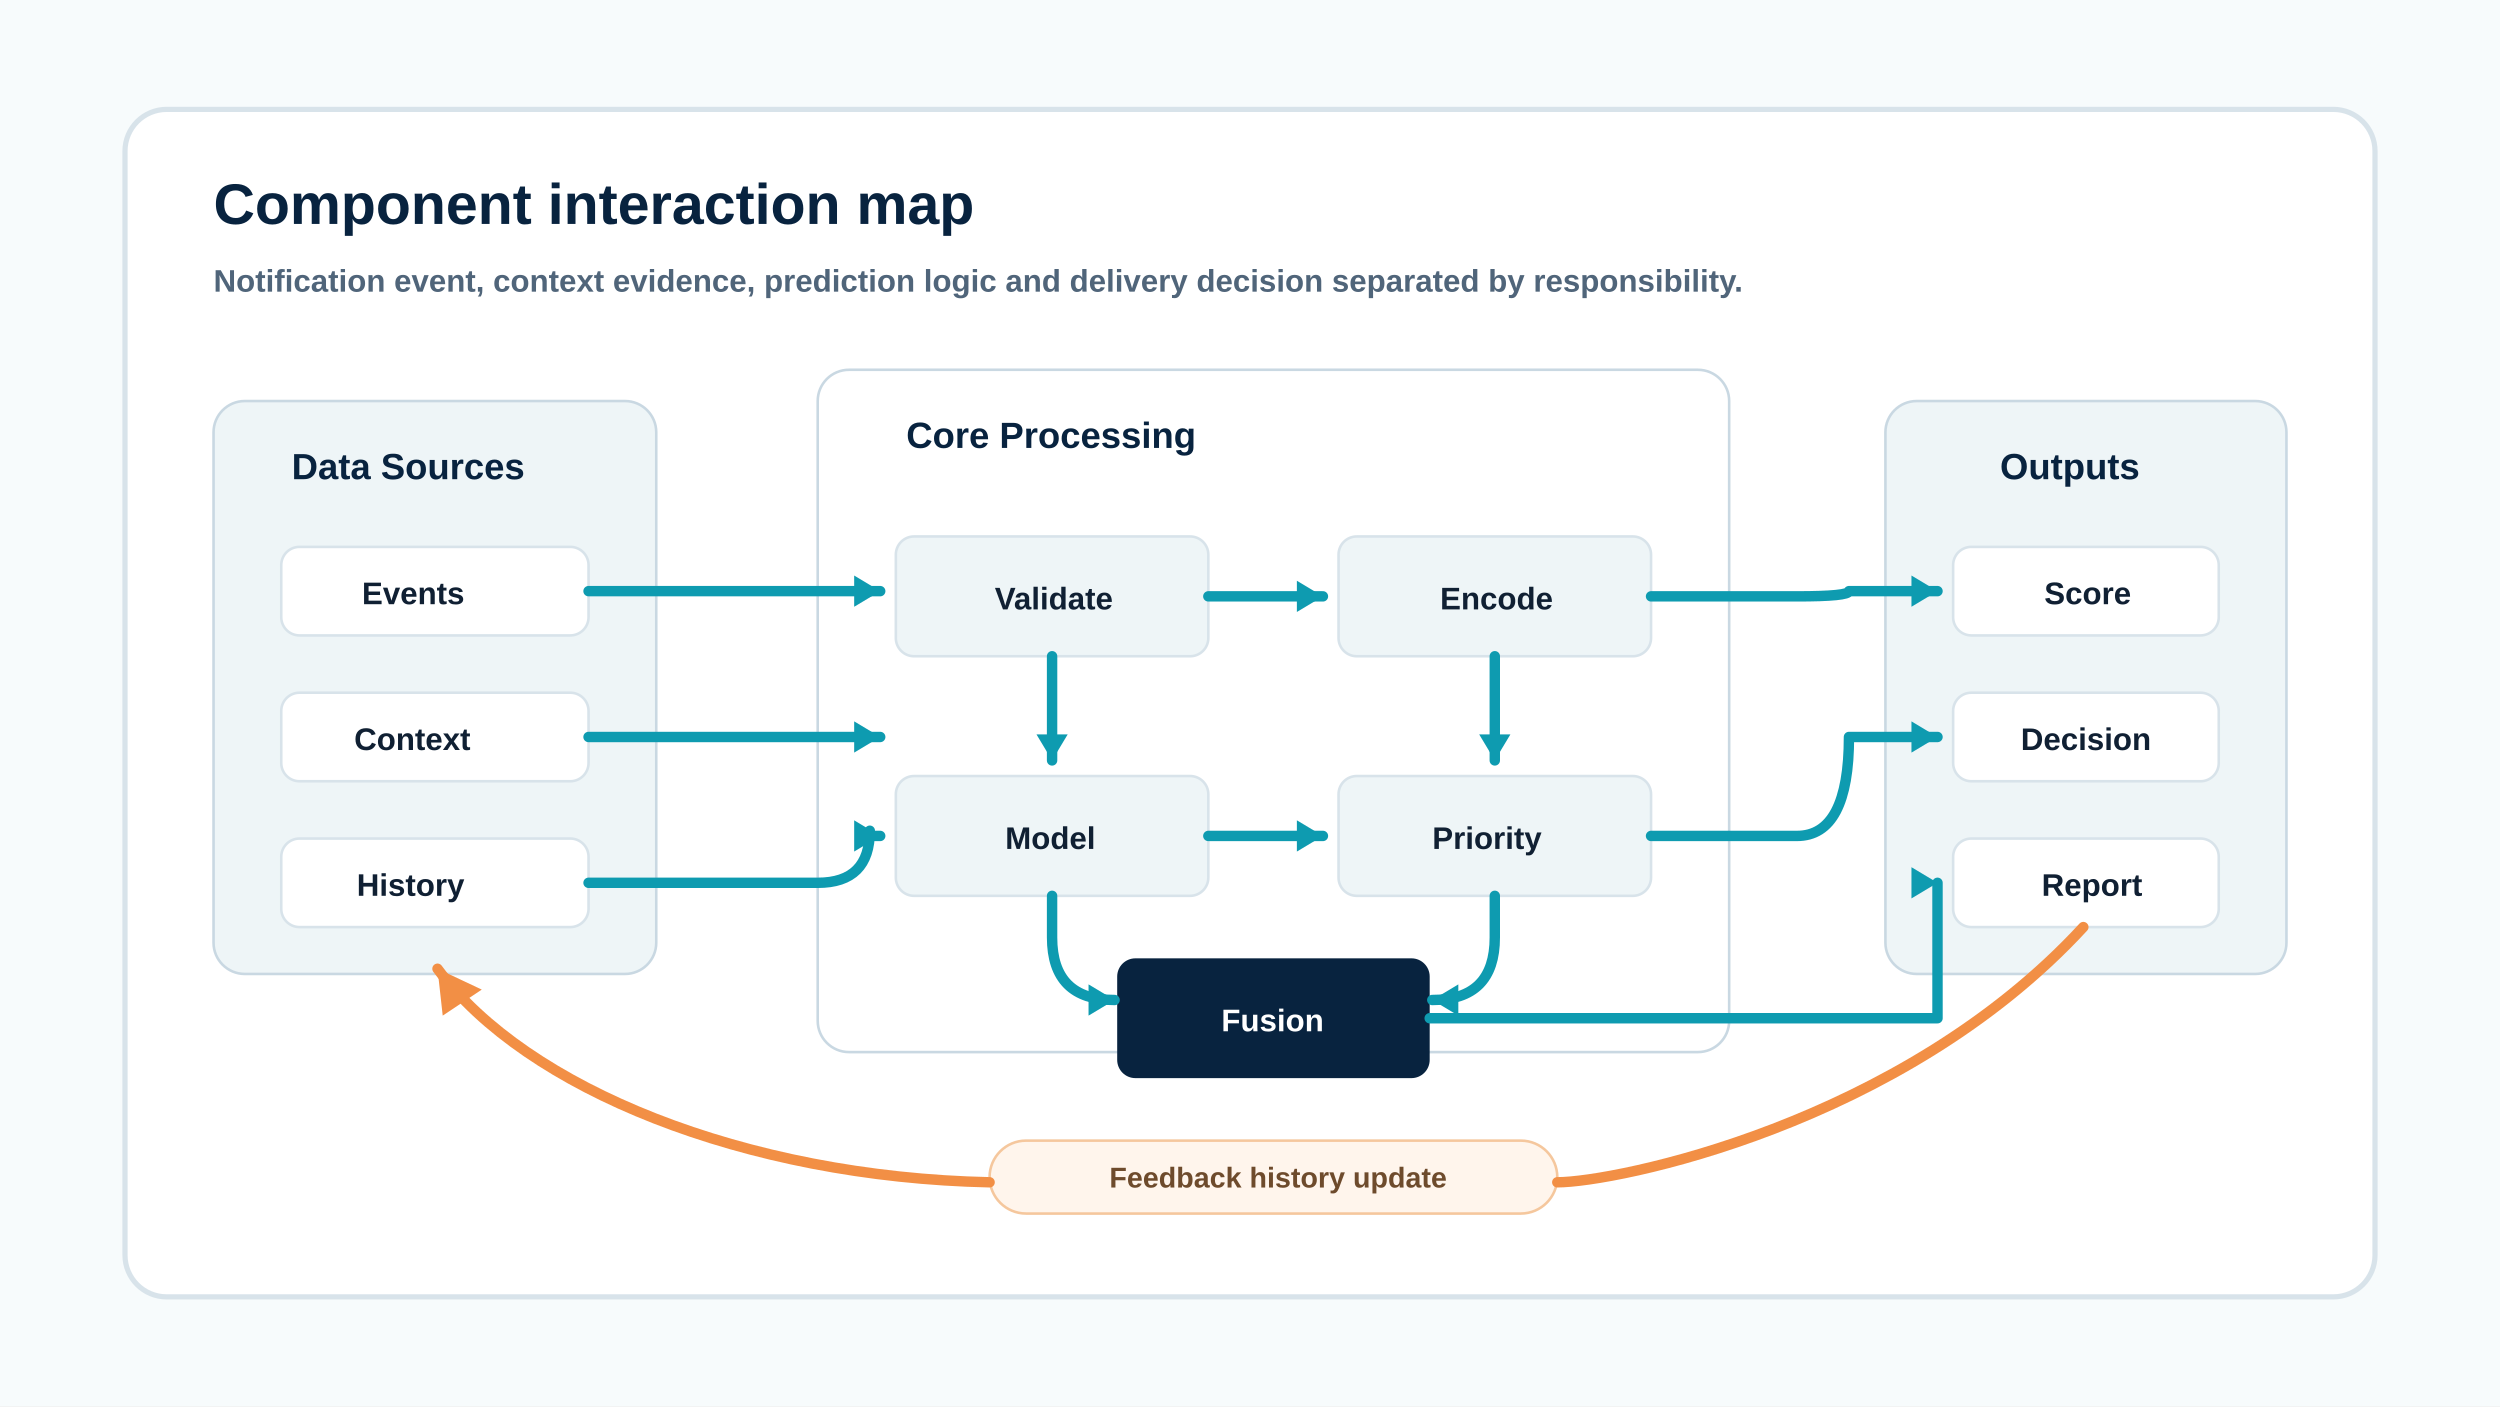
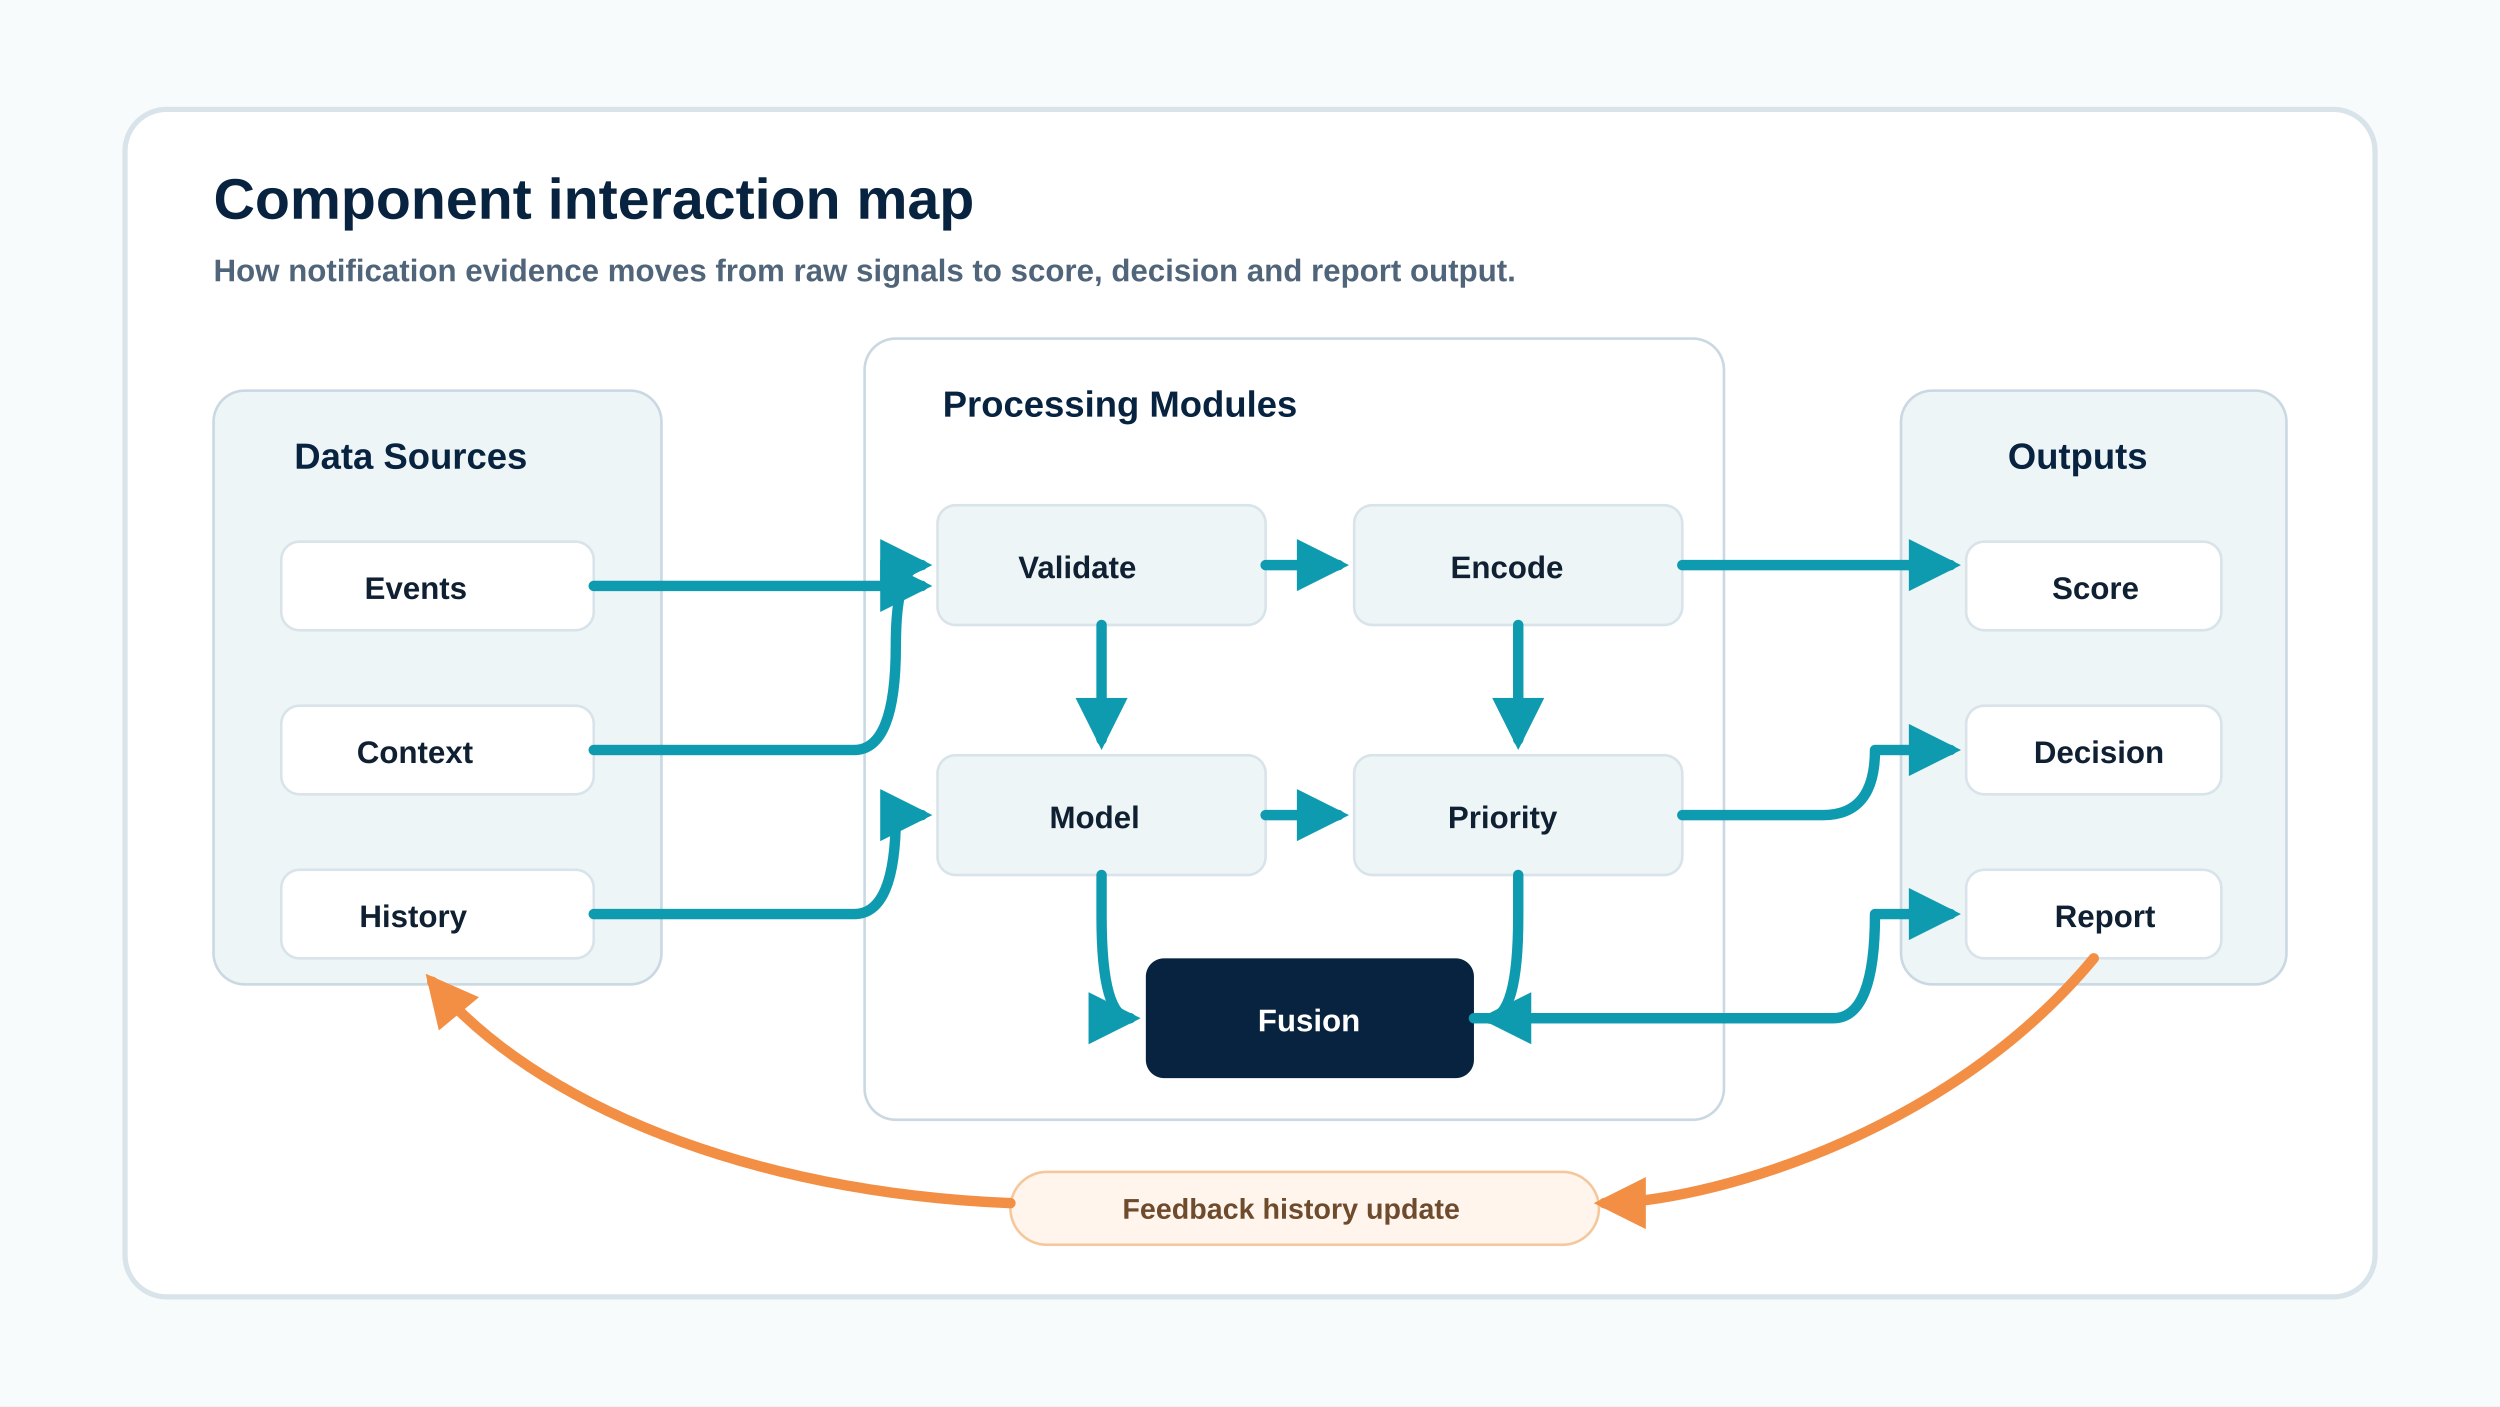
<svg xmlns="http://www.w3.org/2000/svg" viewBox="0 0 960 540" role="img" aria-labelledby="title desc">
  <rect width="960" height="540" fill="#f7fbfc" />
  <rect x="48" y="42" width="864" height="456" rx="16" fill="#ffffff" stroke="#d8e3ea" stroke-width="2" />
  <g font-family="Segoe UI, Arial, sans-serif">
-     <text x="82" y="86" fill="#08233f" font-size="22" font-weight="900">Component interaction map</text>
-     <text x="82" y="112" fill="#50657a" font-size="12" font-weight="700">Notification event, context evidence, prediction logic and delivery decision separated by responsibility.</text>
+     <text x="82" y="84" fill="#08233f" font-size="22" font-weight="900">Component interaction map</text>
+     <text x="82" y="108" fill="#50657a" font-size="12" font-weight="700">How notification evidence moves from raw signals to score, decision and report output.</text>
  </g>
  <g font-family="Segoe UI, Arial, sans-serif" font-size="12" font-weight="800">
-     <rect x="82" y="154" width="170" height="220" rx="12" fill="#eef5f7" stroke="#c9d8e2" />
-     <text x="112" y="184" fill="#08233f" font-size="14" font-weight="900">Data Sources</text>
-     <rect x="108" y="210" width="118" height="34" rx="7" fill="#ffffff" stroke="#d8e3ea" />
-     <text x="139" y="232" fill="#102033">Events</text>
-     <rect x="108" y="266" width="118" height="34" rx="7" fill="#ffffff" stroke="#d8e3ea" />
-     <text x="136" y="288" fill="#102033">Context</text>
-     <rect x="108" y="322" width="118" height="34" rx="7" fill="#ffffff" stroke="#d8e3ea" />
-     <text x="137" y="344" fill="#102033">History</text>
-     <rect x="314" y="142" width="350" height="262" rx="12" fill="#ffffff" stroke="#c9d8e2" />
-     <text x="348" y="172" fill="#08233f" font-size="14" font-weight="900">Core Processing</text>
-     <rect x="344" y="206" width="120" height="46" rx="7" fill="#eef5f7" stroke="#d8e3ea" />
-     <text x="382" y="234" fill="#102033">Validate</text>
-     <rect x="514" y="206" width="120" height="46" rx="7" fill="#eef5f7" stroke="#d8e3ea" />
-     <text x="553" y="234" fill="#102033">Encode</text>
-     <rect x="344" y="298" width="120" height="46" rx="7" fill="#eef5f7" stroke="#d8e3ea" />
-     <text x="386" y="326" fill="#102033">Model</text>
-     <rect x="514" y="298" width="120" height="46" rx="7" fill="#eef5f7" stroke="#d8e3ea" />
-     <text x="550" y="326" fill="#102033">Priority</text>
-     <rect x="429" y="368" width="120" height="46" rx="7" fill="#08233f" />
-     <text x="469" y="396" fill="#ffffff">Fusion</text>
-     <rect x="724" y="154" width="154" height="220" rx="12" fill="#eef5f7" stroke="#c9d8e2" />
-     <text x="768" y="184" fill="#08233f" font-size="14" font-weight="900">Outputs</text>
-     <rect x="750" y="210" width="102" height="34" rx="7" fill="#ffffff" stroke="#d8e3ea" />
-     <text x="785" y="232" fill="#102033">Score</text>
-     <rect x="750" y="266" width="102" height="34" rx="7" fill="#ffffff" stroke="#d8e3ea" />
-     <text x="776" y="288" fill="#102033">Decision</text>
-     <rect x="750" y="322" width="102" height="34" rx="7" fill="#ffffff" stroke="#d8e3ea" />
-     <text x="784" y="344" fill="#102033">Report</text>
+     <rect x="82" y="150" width="172" height="228" rx="12" fill="#eef5f7" stroke="#c9d8e2" />
+     <text x="113" y="180" fill="#08233f" font-size="14" font-weight="900">Data Sources</text>
+     <rect x="108" y="208" width="120" height="34" rx="7" fill="#ffffff" stroke="#d8e3ea" />
+     <text x="140" y="230" fill="#102033">Events</text>
+     <rect x="108" y="271" width="120" height="34" rx="7" fill="#ffffff" stroke="#d8e3ea" />
+     <text x="137" y="293" fill="#102033">Context</text>
+     <rect x="108" y="334" width="120" height="34" rx="7" fill="#ffffff" stroke="#d8e3ea" />
+     <text x="138" y="356" fill="#102033">History</text>
+     <rect x="332" y="130" width="330" height="300" rx="12" fill="#ffffff" stroke="#c9d8e2" />
+     <text x="362" y="160" fill="#08233f" font-size="14" font-weight="900">Processing Modules</text>
+     <rect x="360" y="194" width="126" height="46" rx="7" fill="#eef5f7" stroke="#d8e3ea" />
+     <text x="391" y="222" fill="#102033">Validate</text>
+     <rect x="520" y="194" width="126" height="46" rx="7" fill="#eef5f7" stroke="#d8e3ea" />
+     <text x="557" y="222" fill="#102033">Encode</text>
+     <rect x="360" y="290" width="126" height="46" rx="7" fill="#eef5f7" stroke="#d8e3ea" />
+     <text x="403" y="318" fill="#102033">Model</text>
+     <rect x="520" y="290" width="126" height="46" rx="7" fill="#eef5f7" stroke="#d8e3ea" />
+     <text x="556" y="318" fill="#102033">Priority</text>
+     <rect x="440" y="368" width="126" height="46" rx="7" fill="#08233f" />
+     <text x="483" y="396" fill="#ffffff">Fusion</text>
+     <rect x="730" y="150" width="148" height="228" rx="12" fill="#eef5f7" stroke="#c9d8e2" />
+     <text x="771" y="180" fill="#08233f" font-size="14" font-weight="900">Outputs</text>
+     <rect x="755" y="208" width="98" height="34" rx="7" fill="#ffffff" stroke="#d8e3ea" />
+     <text x="788" y="230" fill="#102033">Score</text>
+     <rect x="755" y="271" width="98" height="34" rx="7" fill="#ffffff" stroke="#d8e3ea" />
+     <text x="781" y="293" fill="#102033">Decision</text>
+     <rect x="755" y="334" width="98" height="34" rx="7" fill="#ffffff" stroke="#d8e3ea" />
+     <text x="789" y="356" fill="#102033">Report</text>
  </g>
-   <g stroke="#0e9bb0" stroke-width="4" fill="none" stroke-linecap="round" stroke-linejoin="round">
-     <path d="M226 227H338" />
-     <path d="M226 283H338" />
-     <path d="M226 339H314Q334 339 334 319V321H338" />
-     <path d="M464 229H508" />
-     <path d="M404 252V292" />
-     <path d="M574 252V292" />
-     <path d="M464 321H508" />
-     <path d="M404 344V360Q404 384 428 384" />
-     <path d="M574 344V360Q574 384 550 384" />
-     <path d="M634 229H690Q710 229 710 227H744" />
-     <path d="M634 321H690Q710 321 710 283H744" />
-     <path d="M549 391H744V339" />
-   </g>
-   <g fill="#0e9bb0">
-     <path d="M338 227l-10-6v12z" />
-     <path d="M338 283l-10-6v12z" />
-     <path d="M338 321l-10-6v12z" />
-     <path d="M508 229l-10-6v12z" />
-     <path d="M404 292l-6-10h12z" />
-     <path d="M574 292l-6-10h12z" />
-     <path d="M508 321l-10-6v12z" />
-     <path d="M428 384l-10-6v12z" />
-     <path d="M550 384l10-6v12z" />
-     <path d="M744 227l-10-6v12z" />
-     <path d="M744 283l-10-6v12z" />
-     <path d="M744 339l-10-6v12z" />
+   <defs>
+     <marker id="smallArrow" viewBox="0 0 10 10" refX="8" refY="5" markerWidth="5" markerHeight="5" orient="auto-start-reverse">
+       <path d="M0 0L10 5L0 10Z" fill="#0e9bb0" />
+     </marker>
+     <marker id="orangeArrow" viewBox="0 0 10 10" refX="8" refY="5" markerWidth="5" markerHeight="5" orient="auto-start-reverse">
+       <path d="M0 0L10 5L0 10Z" fill="#f28f45" />
+     </marker>
+   </defs>
+   <g stroke="#0e9bb0" stroke-width="4" fill="none" stroke-linecap="round" stroke-linejoin="round" marker-end="url(#smallArrow)">
+     <path d="M228 225H354" />
+     <path d="M228 288H328Q344 288 344 248Q344 217 354 217" />
+     <path d="M228 351H328Q344 351 344 313H354" />
+     <path d="M486 217H514" />
+     <path d="M423 240V284" />
+     <path d="M583 240V284" />
+     <path d="M486 313H514" />
+     <path d="M423 336V352Q423 391 434 391" />
+     <path d="M583 336V352Q583 391 572 391" />
+     <path d="M646 217H749" />
+     <path d="M646 313H700Q720 313 720 288H749" />
+     <path d="M566 391H704Q720 391 720 351H749" />
  </g>
  <g font-family="Segoe UI, Arial, sans-serif" font-size="11" font-weight="800">
-     <rect x="380" y="438" width="218" height="28" rx="14" fill="#fff5ec" stroke="#f5c79d" />
-     <text x="426" y="456" fill="#6e4b2c">Feedback history update</text>
+     <rect x="388" y="450" width="226" height="28" rx="14" fill="#fff5ec" stroke="#f5c79d" />
+     <text x="431" y="468" fill="#6e4b2c">Feedback history update</text>
  </g>
-   <g stroke="#f28f45" stroke-width="4" fill="none" stroke-linecap="round" stroke-linejoin="round">
-     <path d="M800 356C730 432 620 454 598 454" />
-     <path d="M380 454C286 452 202 418 168 372" />
+   <g stroke="#f28f45" stroke-width="4" fill="none" stroke-linecap="round" stroke-linejoin="round" marker-end="url(#orangeArrow)">
+     <path d="M804 368C746 438 652 462 616 462" />
+     <path d="M388 462C288 458 205 424 166 377" />
  </g>
-   <path d="M168 372l2 18l15-10z" fill="#f28f45" />
</svg>
